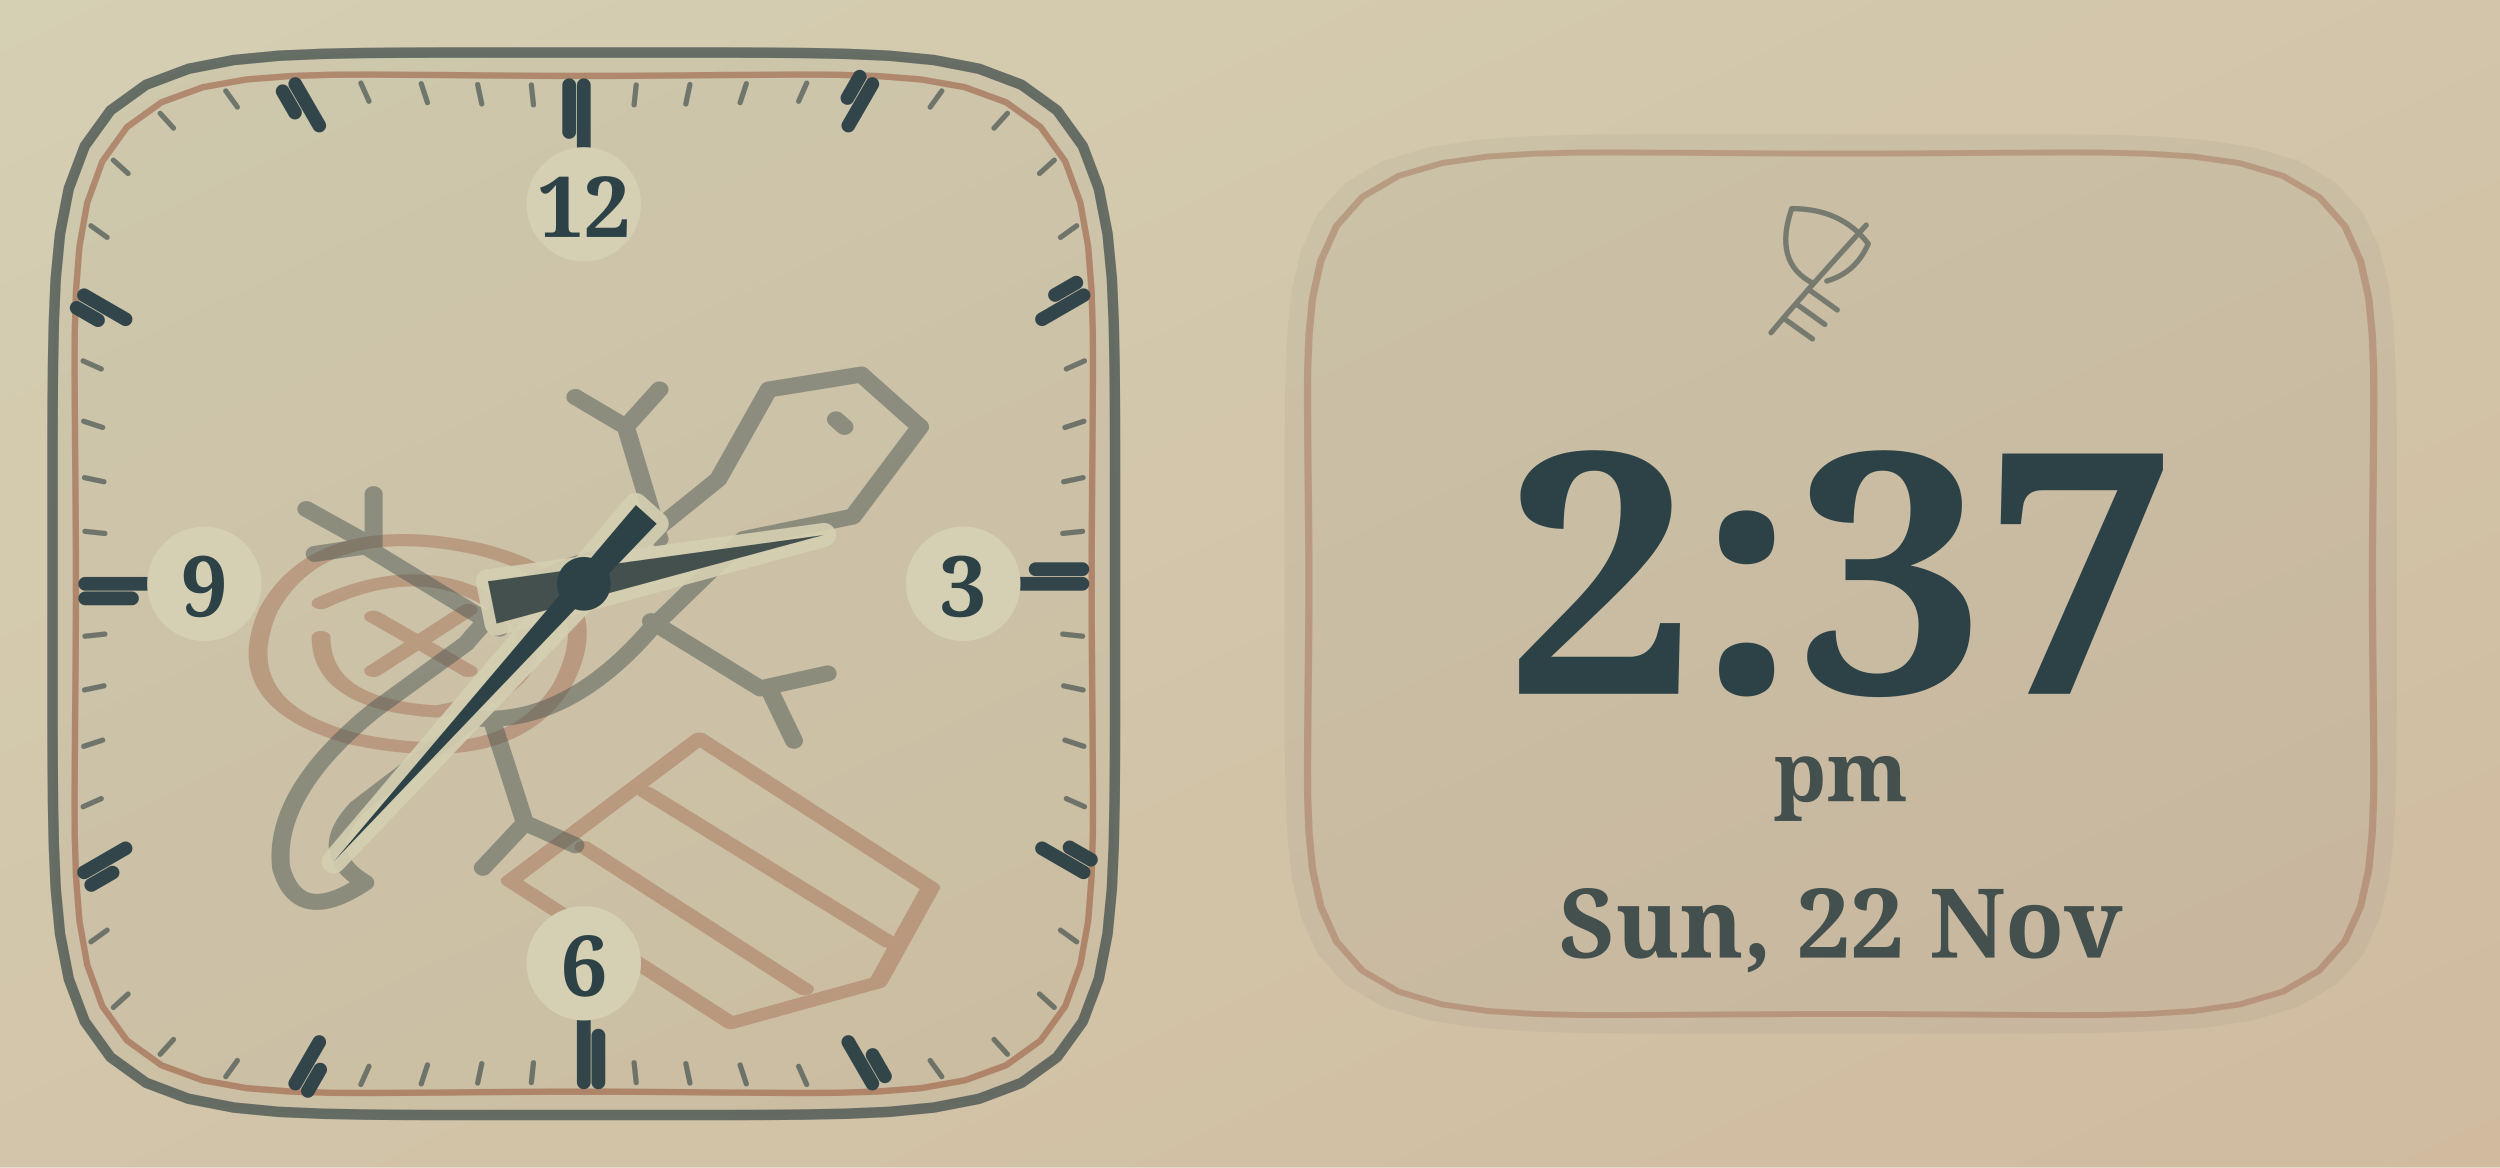
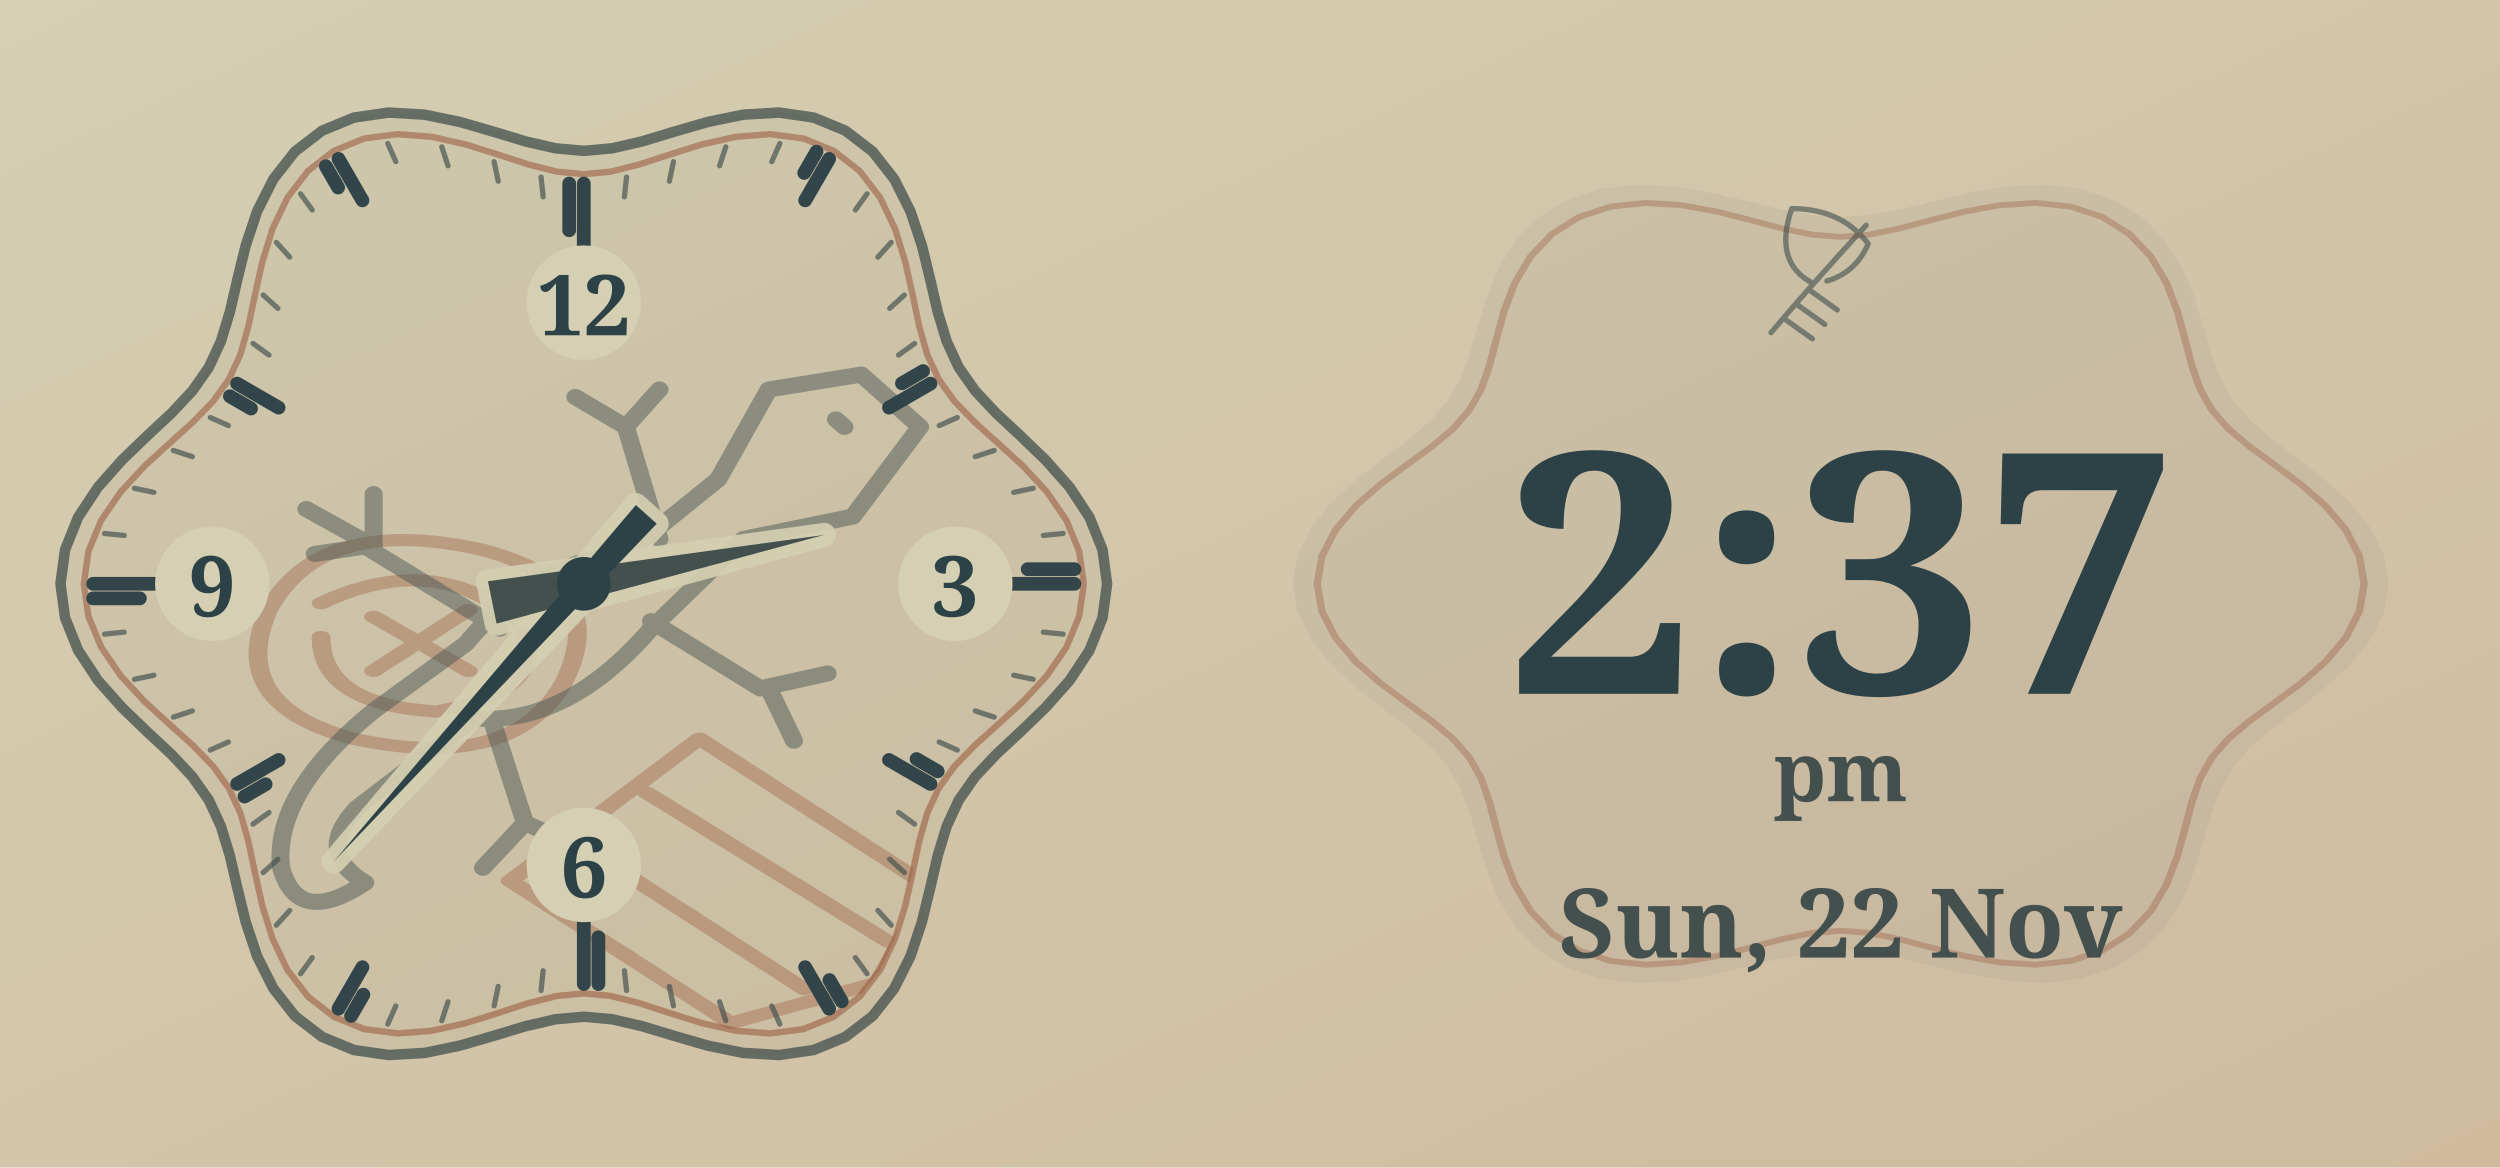
<svg xmlns="http://www.w3.org/2000/svg" width="364" height="170" viewBox="0 0 364 170">
  <defs>
    <linearGradient id="paint" x1="0" y1="0" x2="1" y2="1">
      <stop stop-color="#D5CFB3" />
      <stop offset="1" stop-color="#D0BB9F" />
    </linearGradient>
    <clipPath id="face">
-       <path d="M 93.5 50 L 93.5 52.85 L 93.52 55.73 L 93.54 58.66 L 93.57 61.67 L 93.59 64.8 L 93.61 68.07 L 93.6 71.5 L 93.49 75.11 L 93.2 78.86 L 92.53 82.63 L 91.24 86.17 L 89.12 89.12 L 86.17 91.24 L 82.63 92.53 L 78.86 93.2 L 75.11 93.49 L 71.5 93.6 L 68.07 93.61 L 64.8 93.59 L 61.67 93.57 L 58.66 93.54 L 55.73 93.52 L 52.85 93.5 L 50 93.5 L 47.15 93.5 L 44.27 93.52 L 41.34 93.54 L 38.33 93.57 L 35.2 93.59 L 31.93 93.61 L 28.5 93.6 L 24.89 93.49 L 21.14 93.2 L 17.37 92.53 L 13.83 91.24 L 10.88 89.12 L 8.76 86.17 L 7.47 82.63 L 6.8 78.86 L 6.51 75.11 L 6.4 71.5 L 6.39 68.07 L 6.41 64.8 L 6.43 61.67 L 6.46 58.66 L 6.48 55.73 L 6.5 52.85 L 6.5 50 L 6.5 47.15 L 6.48 44.27 L 6.46 41.34 L 6.43 38.33 L 6.41 35.2 L 6.39 31.93 L 6.4 28.5 L 6.51 24.89 L 6.8 21.14 L 7.47 17.37 L 8.76 13.83 L 10.88 10.88 L 13.83 8.76 L 17.37 7.47 L 21.14 6.8 L 24.89 6.51 L 28.5 6.4 L 31.93 6.39 L 35.2 6.41 L 38.33 6.43 L 41.34 6.46 L 44.27 6.48 L 47.15 6.5 L 50 6.5 L 52.85 6.5 L 55.73 6.48 L 58.66 6.46 L 61.67 6.43 L 64.8 6.41 L 68.07 6.39 L 71.5 6.4 L 75.11 6.51 L 78.86 6.8 L 82.63 7.47 L 86.17 8.76 L 89.12 10.88 L 91.24 13.83 L 92.53 17.37 L 93.2 21.14 L 93.49 24.89 L 93.6 28.5 L 93.61 31.93 L 93.59 35.2 L 93.57 38.33 L 93.54 41.34 L 93.52 44.27 L 93.5 47.15 Z" transform="translate(0 0) scale(1.7 1.7)" />
+       <path d="M 92.82 50 L 92.43 52.78 L 91.33 55.44 L 89.65 57.89 L 87.62 60.08 L 85.48 62.04 L 83.46 63.86 L 81.73 65.65 L 80.38 67.54 L 79.41 69.65 L 78.73 72.05 L 78.17 74.71 L 77.54 77.54 L 76.66 80.4 L 75.38 83.07 L 73.62 85.36 L 71.41 87.08 L 68.81 88.14 L 65.95 88.51 L 63 88.28 L 60.08 87.62 L 57.31 86.75 L 54.73 85.91 L 52.31 85.3 L 50 85.08 L 47.69 85.3 L 45.27 85.91 L 42.69 86.75 L 39.92 87.62 L 37 88.28 L 34.05 88.51 L 31.19 88.14 L 28.59 87.08 L 26.38 85.36 L 24.62 83.07 L 23.34 80.4 L 22.46 77.54 L 21.83 74.71 L 21.27 72.05 L 20.59 69.65 L 19.62 67.54 L 18.27 65.65 L 16.54 63.86 L 14.52 62.04 L 12.38 60.08 L 10.35 57.89 L 8.67 55.44 L 7.57 52.78 L 7.18 50 L 7.57 47.22 L 8.67 44.56 L 10.35 42.11 L 12.38 39.92 L 14.52 37.96 L 16.54 36.14 L 18.27 34.35 L 19.62 32.46 L 20.59 30.35 L 21.27 27.95 L 21.83 25.29 L 22.46 22.46 L 23.34 19.6 L 24.62 16.93 L 26.38 14.64 L 28.59 12.92 L 31.19 11.86 L 34.05 11.49 L 37 11.72 L 39.92 12.38 L 42.69 13.25 L 45.27 14.09 L 47.69 14.7 L 50 14.92 L 52.31 14.7 L 54.73 14.09 L 57.31 13.25 L 60.08 12.38 L 63 11.72 L 65.95 11.49 L 68.81 11.86 L 71.41 12.92 L 73.62 14.64 L 75.38 16.93 L 76.66 19.6 L 77.54 22.46 L 78.17 25.29 L 78.73 27.95 L 79.41 30.35 L 80.38 32.46 L 81.73 34.35 L 83.46 36.14 L 85.48 37.96 L 87.62 39.92 L 89.65 42.11 L 91.33 44.56 L 92.43 47.22 Z" transform="translate(0 0) scale(1.7 1.7)" />
    </clipPath>
  </defs>
  <rect width="364" height="170" fill="url(#paint)" />
  <g font-family="Georgia,serif" style="font-variant-numeric:tabular-nums">
-     <path d="M 95.5 50 L 95.5 52.98 L 95.5 55.99 L 95.5 59.05 L 95.5 62.19 L 95.49 65.44 L 95.46 68.83 L 95.39 72.38 L 95.23 76.11 L 94.86 79.97 L 94.11 83.85 L 92.74 87.49 L 90.54 90.54 L 87.49 92.74 L 83.85 94.11 L 79.97 94.86 L 76.11 95.23 L 72.38 95.39 L 68.83 95.46 L 65.44 95.49 L 62.19 95.5 L 59.05 95.5 L 55.99 95.5 L 52.98 95.5 L 50 95.5 L 47.02 95.5 L 44.01 95.5 L 40.95 95.5 L 37.81 95.5 L 34.56 95.49 L 31.17 95.46 L 27.62 95.39 L 23.89 95.23 L 20.03 94.86 L 16.15 94.11 L 12.51 92.74 L 9.46 90.54 L 7.26 87.49 L 5.89 83.85 L 5.14 79.97 L 4.77 76.11 L 4.61 72.38 L 4.54 68.83 L 4.51 65.44 L 4.5 62.19 L 4.5 59.05 L 4.5 55.99 L 4.5 52.98 L 4.5 50 L 4.5 47.02 L 4.5 44.01 L 4.5 40.95 L 4.5 37.81 L 4.51 34.56 L 4.54 31.17 L 4.61 27.62 L 4.77 23.89 L 5.14 20.03 L 5.89 16.15 L 7.26 12.51 L 9.46 9.46 L 12.51 7.26 L 16.15 5.89 L 20.03 5.14 L 23.89 4.77 L 27.62 4.61 L 31.17 4.54 L 34.56 4.51 L 37.81 4.5 L 40.95 4.5 L 44.01 4.5 L 47.02 4.5 L 50 4.5 L 52.98 4.5 L 55.99 4.5 L 59.05 4.5 L 62.19 4.5 L 65.44 4.51 L 68.83 4.54 L 72.38 4.61 L 76.11 4.77 L 79.97 5.14 L 83.85 5.89 L 87.49 7.26 L 90.54 9.46 L 92.74 12.51 L 94.11 16.15 L 94.86 20.03 L 95.23 23.89 L 95.39 27.62 L 95.46 31.17 L 95.49 34.56 L 95.5 37.81 L 95.5 40.95 L 95.5 44.01 L 95.5 47.02 Z" transform="translate(0 0) scale(1.7 1.7)" fill="#2D4247" opacity="0.045" />
+     <path d="M 94.82 50 L 94.43 52.91 L 93.31 55.7 L 91.61 58.28 L 89.55 60.6 L 87.38 62.69 L 85.31 64.62 L 83.52 66.53 L 82.11 68.54 L 81.08 70.77 L 80.32 73.26 L 79.68 76.02 L 78.96 78.96 L 77.98 81.9 L 76.59 84.66 L 74.74 87.02 L 72.41 88.81 L 69.69 89.93 L 66.72 90.36 L 63.64 90.18 L 60.6 89.55 L 57.7 88.71 L 54.99 87.89 L 52.44 87.3 L 50 87.08 L 47.56 87.3 L 45.01 87.89 L 42.3 88.71 L 39.4 89.55 L 36.36 90.18 L 33.28 90.36 L 30.31 89.93 L 27.59 88.81 L 25.26 87.02 L 23.41 84.66 L 22.02 81.9 L 21.04 78.96 L 20.32 76.02 L 19.68 73.26 L 18.92 70.77 L 17.89 68.54 L 16.48 66.53 L 14.69 64.62 L 12.62 62.69 L 10.45 60.6 L 8.39 58.28 L 6.69 55.7 L 5.57 52.91 L 5.18 50 L 5.57 47.09 L 6.69 44.3 L 8.39 41.72 L 10.45 39.4 L 12.62 37.31 L 14.69 35.38 L 16.48 33.47 L 17.89 31.46 L 18.92 29.23 L 19.68 26.74 L 20.32 23.98 L 21.04 21.04 L 22.02 18.1 L 23.41 15.34 L 25.26 12.98 L 27.59 11.19 L 30.31 10.07 L 33.28 9.64 L 36.36 9.82 L 39.4 10.45 L 42.3 11.29 L 45.01 12.11 L 47.56 12.7 L 50 12.92 L 52.44 12.7 L 54.99 12.11 L 57.7 11.29 L 60.6 10.45 L 63.64 9.82 L 66.72 9.64 L 69.69 10.07 L 72.41 11.19 L 74.74 12.98 L 76.59 15.34 L 77.98 18.1 L 78.96 21.04 L 79.68 23.98 L 80.32 26.74 L 81.08 29.23 L 82.11 31.46 L 83.52 33.47 L 85.31 35.38 L 87.38 37.31 L 89.55 39.4 L 91.61 41.72 L 93.31 44.3 L 94.43 47.09 Z" transform="translate(0 0) scale(1.7 1.7)" fill="#2D4247" opacity="0.045" />
    <g clip-path="url(#face)">
      <path d="M 20 28 Q 25 14 40 19 Q 53 24 48 39 Q 43 52 28 47 Q 16 42 20 28 Z M 25 27 Q 36 19 44 30 Q 47 40 36 43 Q 25 42 25 32 M 61 47 L 83 69 L 78 83 L 64 89 L 43 68 Z M 50 63 L 71 84 M 56 55 L 79 77 M 30 29 L 39 37 M 39 28 L 30 37" transform="translate(8.5 61.2) scale(1.53 0.986)" fill="none" stroke="#98563B" stroke-width="1.8" stroke-linecap="round" stroke-linejoin="round" opacity="0.36" />
      <path d="M 25 67 Q 13 78 14 88 Q 16 96 24 90 Q 18 86 23 80 L 37 68 Q 48 69 58 56 L 69 44 L 82 41 L 90 29 L 83 22 L 72 24 L 66 36 L 55 46 Q 44 47 36 58 L 25 67 M 40 56 L 24 45 L 18 46 M 25 45 L 25 38 M 25 45 L 17 40 M 59 44 L 55 29 L 59 24 M 55 29 L 49 25 M 58 55 L 71 64 L 79 62 M 72 64 L 75 71 M 39 68 L 43 82 L 49 85 M 43 82 L 38 88 M 80 28 L 81 29" transform="translate(23.8 30.6) scale(1.224 1.088)" fill="none" stroke="#43504E" stroke-width="2.15" stroke-linecap="round" stroke-linejoin="round" opacity="0.47" />
    </g>
-     <path d="M 95.5 50 L 95.5 52.98 L 95.5 55.99 L 95.5 59.05 L 95.5 62.19 L 95.49 65.44 L 95.46 68.83 L 95.39 72.38 L 95.23 76.11 L 94.86 79.97 L 94.11 83.85 L 92.74 87.49 L 90.54 90.54 L 87.49 92.74 L 83.85 94.11 L 79.97 94.86 L 76.11 95.23 L 72.38 95.39 L 68.83 95.46 L 65.44 95.49 L 62.19 95.5 L 59.05 95.5 L 55.99 95.5 L 52.98 95.5 L 50 95.5 L 47.02 95.5 L 44.01 95.5 L 40.95 95.5 L 37.81 95.5 L 34.56 95.49 L 31.17 95.46 L 27.62 95.39 L 23.89 95.23 L 20.03 94.86 L 16.15 94.11 L 12.51 92.74 L 9.46 90.54 L 7.26 87.49 L 5.89 83.85 L 5.14 79.97 L 4.77 76.11 L 4.61 72.38 L 4.54 68.83 L 4.51 65.44 L 4.5 62.19 L 4.5 59.05 L 4.5 55.99 L 4.5 52.98 L 4.5 50 L 4.5 47.02 L 4.5 44.01 L 4.5 40.95 L 4.5 37.81 L 4.51 34.56 L 4.54 31.17 L 4.61 27.62 L 4.77 23.89 L 5.14 20.03 L 5.89 16.15 L 7.26 12.51 L 9.46 9.46 L 12.51 7.26 L 16.15 5.89 L 20.03 5.14 L 23.89 4.77 L 27.62 4.61 L 31.17 4.54 L 34.56 4.51 L 37.81 4.5 L 40.95 4.5 L 44.01 4.5 L 47.02 4.5 L 50 4.5 L 52.98 4.5 L 55.99 4.5 L 59.05 4.5 L 62.19 4.5 L 65.44 4.51 L 68.83 4.54 L 72.38 4.61 L 76.11 4.77 L 79.97 5.14 L 83.85 5.89 L 87.49 7.26 L 90.54 9.46 L 92.74 12.51 L 94.11 16.15 L 94.86 20.03 L 95.23 23.89 L 95.39 27.62 L 95.46 31.17 L 95.49 34.56 L 95.5 37.81 L 95.5 40.95 L 95.5 44.01 L 95.5 47.02 Z" transform="translate(0 0) scale(1.7 1.7)" fill="none" stroke="#43504E" stroke-width="0.9" stroke-linecap="round" stroke-linejoin="round" opacity="0.76" />
-     <path d="M 93.5 50 L 93.5 52.85 L 93.52 55.73 L 93.54 58.66 L 93.57 61.67 L 93.59 64.8 L 93.61 68.07 L 93.6 71.5 L 93.49 75.11 L 93.2 78.86 L 92.53 82.63 L 91.24 86.17 L 89.12 89.12 L 86.17 91.24 L 82.63 92.53 L 78.86 93.2 L 75.11 93.49 L 71.5 93.6 L 68.07 93.61 L 64.8 93.59 L 61.67 93.57 L 58.66 93.54 L 55.73 93.52 L 52.85 93.5 L 50 93.5 L 47.15 93.5 L 44.27 93.52 L 41.34 93.54 L 38.33 93.57 L 35.2 93.59 L 31.93 93.61 L 28.5 93.6 L 24.89 93.49 L 21.14 93.2 L 17.37 92.53 L 13.83 91.24 L 10.88 89.12 L 8.76 86.17 L 7.47 82.63 L 6.8 78.86 L 6.51 75.11 L 6.4 71.5 L 6.39 68.07 L 6.41 64.8 L 6.43 61.67 L 6.46 58.66 L 6.48 55.73 L 6.5 52.85 L 6.5 50 L 6.5 47.15 L 6.48 44.27 L 6.46 41.34 L 6.43 38.33 L 6.41 35.2 L 6.39 31.93 L 6.4 28.5 L 6.51 24.89 L 6.8 21.14 L 7.47 17.37 L 8.76 13.83 L 10.88 10.88 L 13.83 8.76 L 17.37 7.47 L 21.14 6.8 L 24.89 6.51 L 28.5 6.4 L 31.93 6.39 L 35.2 6.41 L 38.33 6.43 L 41.34 6.46 L 44.27 6.48 L 47.15 6.5 L 50 6.5 L 52.85 6.5 L 55.73 6.48 L 58.66 6.46 L 61.67 6.43 L 64.8 6.41 L 68.07 6.39 L 71.5 6.4 L 75.11 6.51 L 78.86 6.8 L 82.63 7.47 L 86.17 8.76 L 89.12 10.88 L 91.24 13.83 L 92.53 17.37 L 93.2 21.14 L 93.49 24.89 L 93.6 28.5 L 93.61 31.93 L 93.59 35.2 L 93.57 38.33 L 93.54 41.34 L 93.52 44.27 L 93.5 47.15 Z" transform="translate(0 0) scale(1.7 1.7)" fill="none" stroke="#98563B" stroke-width="0.55" stroke-linecap="round" stroke-linejoin="round" opacity="0.55" />
-     <path d="M 54.31 8.98 L 54.49 7.28 M 58.74 8.9 L 59.09 7.24 M 63.39 8.79 L 63.92 7.17 M 68.4 8.67 L 69.09 7.12 M 79.67 9.17 L 80.66 7.79 M 85.14 10.97 L 86.28 9.71 M 89.03 14.86 L 90.29 13.72 M 90.83 20.33 L 92.21 19.34 M 91.33 31.6 L 92.88 30.91 M 91.21 36.61 L 92.83 36.08 M 91.1 41.26 L 92.76 40.91 M 91.02 45.69 L 92.72 45.51 M 91.02 54.31 L 92.72 54.49 M 91.1 58.74 L 92.76 59.09 M 91.21 63.39 L 92.83 63.92 M 91.33 68.4 L 92.88 69.09 M 90.83 79.67 L 92.21 80.66 M 89.03 85.14 L 90.29 86.28 M 85.14 89.03 L 86.28 90.29 M 79.67 90.83 L 80.66 92.21 M 68.4 91.33 L 69.09 92.88 M 63.39 91.21 L 63.92 92.83 M 58.74 91.1 L 59.09 92.76 M 54.31 91.02 L 54.49 92.72 M 45.69 91.02 L 45.51 92.72 M 41.26 91.1 L 40.91 92.76 M 36.61 91.21 L 36.08 92.83 M 31.6 91.33 L 30.91 92.88 M 20.33 90.83 L 19.34 92.21 M 14.86 89.03 L 13.72 90.29 M 10.97 85.14 L 9.71 86.28 M 9.17 79.67 L 7.79 80.66 M 8.67 68.4 L 7.12 69.09 M 8.79 63.39 L 7.17 63.92 M 8.9 58.74 L 7.24 59.09 M 8.98 54.31 L 7.28 54.49 M 8.98 45.69 L 7.28 45.51 M 8.9 41.26 L 7.24 40.91 M 8.79 36.61 L 7.17 36.08 M 8.67 31.6 L 7.12 30.91 M 9.17 20.33 L 7.79 19.34 M 10.97 14.86 L 9.71 13.72 M 14.86 10.97 L 13.72 9.71 M 20.33 9.17 L 19.34 7.79 M 31.6 8.67 L 30.91 7.12 M 36.61 8.79 L 36.08 7.17 M 41.26 8.9 L 40.91 7.24 M 45.69 8.98 L 45.51 7.28" transform="translate(0 0) scale(1.7 1.7)" fill="none" stroke="#43504E" stroke-width="0.45" stroke-linecap="round" stroke-linejoin="round" opacity="0.68" />
-     <path d="M 50 13.3 L 50 7.3 M 48.75 11.3 L 48.75 7.3 M 72.66 10.75 L 74.71 7.2 M 72.58 8.39 L 73.63 6.57 M 89.25 27.34 L 92.8 25.29 M 90.36 25.26 L 92.18 24.21 M 86.7 50 L 92.7 50 M 88.7 48.75 L 92.7 48.75 M 89.25 72.66 L 92.8 74.71 M 91.61 72.58 L 93.43 73.63 M 72.66 89.25 L 74.71 92.8 M 74.74 90.36 L 75.79 92.18 M 50 86.7 L 50 92.7 M 51.25 88.7 L 51.25 92.7 M 27.34 89.25 L 25.29 92.8 M 27.42 91.61 L 26.37 93.43 M 10.75 72.66 L 7.2 74.71 M 9.64 74.74 L 7.82 75.79 M 13.3 50 L 7.3 50 M 11.3 51.25 L 7.3 51.25 M 10.75 27.34 L 7.2 25.29 M 8.39 27.42 L 6.57 26.37 M 27.34 10.75 L 25.29 7.2 M 25.26 9.64 L 24.21 7.82" transform="translate(0 0) scale(1.7 1.7)" fill="none" stroke="#2D4247" stroke-width="1.18" stroke-linecap="round" stroke-linejoin="round" opacity="0.97" />
-     <circle cx="85" cy="29.75" r="8.33" fill="#D5CFB3" />
-     <text x="85" y="29.75" font-size="12.24" font-weight="650" fill="#2D4247" text-anchor="middle" dominant-baseline="central" alignment-baseline="central">12</text>
-     <circle cx="140.25" cy="85" r="8.33" fill="#D5CFB3" />
-     <text x="140.25" y="85" font-size="12.24" font-weight="650" fill="#2D4247" text-anchor="middle" dominant-baseline="central" alignment-baseline="central">3</text>
-     <circle cx="85" cy="140.25" r="8.33" fill="#D5CFB3" />
-     <text x="85" y="140.25" font-size="12.24" font-weight="650" fill="#2D4247" text-anchor="middle" dominant-baseline="central" alignment-baseline="central">6</text>
-     <circle cx="29.75" cy="85" r="8.33" fill="#D5CFB3" />
-     <text x="29.75" y="85" font-size="12.24" font-weight="650" fill="#2D4247" text-anchor="middle" dominant-baseline="central" alignment-baseline="central">9</text>
+     <path d="M 94.82 50 L 94.43 52.91 L 93.31 55.7 L 91.61 58.28 L 89.55 60.6 L 87.38 62.69 L 85.31 64.62 L 83.52 66.53 L 82.11 68.54 L 81.08 70.77 L 80.32 73.26 L 79.68 76.02 L 78.96 78.96 L 77.98 81.9 L 76.59 84.66 L 74.74 87.02 L 72.41 88.81 L 69.69 89.93 L 66.72 90.36 L 63.64 90.18 L 60.6 89.55 L 57.7 88.71 L 54.99 87.89 L 52.44 87.3 L 50 87.08 L 47.56 87.3 L 45.01 87.89 L 42.3 88.71 L 39.4 89.55 L 36.36 90.18 L 33.28 90.36 L 30.31 89.93 L 27.59 88.81 L 25.26 87.02 L 23.41 84.66 L 22.02 81.9 L 21.04 78.96 L 20.32 76.02 L 19.68 73.26 L 18.92 70.77 L 17.89 68.54 L 16.48 66.53 L 14.69 64.62 L 12.62 62.69 L 10.45 60.6 L 8.39 58.28 L 6.69 55.7 L 5.57 52.91 L 5.18 50 L 5.57 47.09 L 6.69 44.3 L 8.39 41.72 L 10.45 39.4 L 12.62 37.31 L 14.69 35.38 L 16.48 33.47 L 17.89 31.46 L 18.92 29.23 L 19.68 26.74 L 20.32 23.98 L 21.04 21.04 L 22.02 18.1 L 23.41 15.34 L 25.26 12.98 L 27.59 11.19 L 30.31 10.07 L 33.28 9.64 L 36.36 9.82 L 39.4 10.45 L 42.3 11.29 L 45.01 12.11 L 47.56 12.7 L 50 12.92 L 52.44 12.7 L 54.99 12.11 L 57.7 11.29 L 60.6 10.45 L 63.64 9.82 L 66.72 9.64 L 69.69 10.07 L 72.41 11.19 L 74.74 12.98 L 76.59 15.34 L 77.98 18.1 L 78.96 21.04 L 79.68 23.98 L 80.32 26.74 L 81.08 29.23 L 82.11 31.46 L 83.52 33.47 L 85.31 35.38 L 87.38 37.31 L 89.55 39.4 L 91.61 41.72 L 93.31 44.3 L 94.43 47.09 Z" transform="translate(0 0) scale(1.7 1.7)" fill="none" stroke="#43504E" stroke-width="0.9" stroke-linecap="round" stroke-linejoin="round" opacity="0.76" />
+     <path d="M 92.82 50 L 92.43 52.78 L 91.33 55.44 L 89.65 57.89 L 87.62 60.08 L 85.48 62.04 L 83.46 63.86 L 81.73 65.65 L 80.38 67.54 L 79.41 69.65 L 78.73 72.05 L 78.17 74.71 L 77.54 77.54 L 76.66 80.4 L 75.38 83.07 L 73.62 85.36 L 71.41 87.08 L 68.81 88.14 L 65.95 88.51 L 63 88.28 L 60.08 87.62 L 57.31 86.75 L 54.73 85.91 L 52.31 85.3 L 50 85.08 L 47.69 85.3 L 45.27 85.91 L 42.69 86.75 L 39.92 87.62 L 37 88.28 L 34.05 88.51 L 31.19 88.14 L 28.59 87.08 L 26.38 85.36 L 24.62 83.07 L 23.34 80.4 L 22.46 77.54 L 21.83 74.71 L 21.27 72.05 L 20.59 69.65 L 19.62 67.54 L 18.27 65.65 L 16.54 63.86 L 14.52 62.04 L 12.38 60.08 L 10.35 57.89 L 8.67 55.44 L 7.57 52.78 L 7.18 50 L 7.57 47.22 L 8.67 44.56 L 10.35 42.11 L 12.38 39.92 L 14.52 37.96 L 16.54 36.14 L 18.27 34.35 L 19.62 32.46 L 20.59 30.35 L 21.27 27.95 L 21.83 25.29 L 22.46 22.46 L 23.34 19.6 L 24.62 16.93 L 26.38 14.64 L 28.59 12.92 L 31.19 11.86 L 34.05 11.49 L 37 11.72 L 39.92 12.38 L 42.69 13.25 L 45.27 14.09 L 47.69 14.7 L 50 14.92 L 52.31 14.7 L 54.73 14.09 L 57.31 13.25 L 60.08 12.38 L 63 11.72 L 65.95 11.49 L 68.81 11.86 L 71.41 12.92 L 73.62 14.64 L 75.38 16.93 L 76.66 19.6 L 77.54 22.46 L 78.17 25.29 L 78.73 27.95 L 79.41 30.35 L 80.38 32.46 L 81.73 34.35 L 83.46 36.14 L 85.48 37.96 L 87.62 39.92 L 89.65 42.11 L 91.33 44.56 L 92.43 47.22 Z" transform="translate(0 0) scale(1.7 1.7)" fill="none" stroke="#98563B" stroke-width="0.55" stroke-linecap="round" stroke-linejoin="round" opacity="0.55" />
+     <path d="M 53.48 16.86 L 53.66 15.17 M 57.33 15.52 L 57.68 13.85 M 61.63 14.2 L 62.16 12.58 M 66.1 13.84 L 66.79 12.29 M 73.26 17.98 L 74.26 16.6 M 75.19 22.02 L 76.33 20.76 M 76.2 26.41 L 77.46 25.27 M 76.96 30.41 L 78.33 29.42 M 80.44 36.45 L 81.99 35.76 M 83.53 39.11 L 85.15 38.58 M 86.82 42.17 L 88.49 41.82 M 89.36 45.86 L 91.05 45.69 M 89.36 54.14 L 91.05 54.31 M 86.82 57.83 L 88.49 58.18 M 83.53 60.89 L 85.15 61.42 M 80.44 63.55 L 81.99 64.24 M 76.96 69.59 L 78.33 70.58 M 76.2 73.59 L 77.46 74.73 M 75.19 77.98 L 76.33 79.24 M 73.26 82.02 L 74.26 83.4 M 66.1 86.16 L 66.79 87.71 M 61.63 85.8 L 62.16 87.42 M 57.33 84.48 L 57.68 86.15 M 53.48 83.14 L 53.66 84.83 M 46.52 83.14 L 46.34 84.83 M 42.67 84.48 L 42.32 86.15 M 38.37 85.8 L 37.84 87.42 M 33.9 86.16 L 33.21 87.71 M 26.74 82.02 L 25.74 83.4 M 24.81 77.98 L 23.67 79.24 M 23.8 73.59 L 22.54 74.73 M 23.04 69.59 L 21.67 70.58 M 19.56 63.55 L 18.01 64.24 M 16.47 60.89 L 14.85 61.42 M 13.18 57.83 L 11.51 58.18 M 10.64 54.14 L 8.95 54.31 M 10.64 45.86 L 8.95 45.69 M 13.18 42.17 L 11.51 41.82 M 16.47 39.11 L 14.85 38.58 M 19.56 36.45 L 18.01 35.76 M 23.04 30.41 L 21.67 29.42 M 23.8 26.41 L 22.54 25.27 M 24.81 22.02 L 23.67 20.76 M 26.74 17.98 L 25.74 16.6 M 33.9 13.84 L 33.21 12.29 M 38.37 14.2 L 37.84 12.58 M 42.67 15.52 L 42.32 13.85 M 46.52 16.86 L 46.34 15.17" transform="translate(0 0) scale(1.7 1.7)" fill="none" stroke="#43504E" stroke-width="0.45" stroke-linecap="round" stroke-linejoin="round" opacity="0.68" />
+     <path d="M 50 21.72 L 50 15.72 M 48.75 19.72 L 48.75 15.72 M 68.96 17.16 L 71.01 13.61 M 68.88 14.81 L 69.93 12.99 M 76.14 34.91 L 79.69 32.86 M 77.25 32.83 L 79.06 31.78 M 86.02 50 L 92.02 50 M 88.02 48.75 L 92.02 48.75 M 76.14 65.09 L 79.69 67.14 M 78.5 65.01 L 80.31 66.06 M 68.96 82.84 L 71.01 86.39 M 71.04 83.94 L 72.09 85.76 M 50 78.28 L 50 84.28 M 51.25 80.28 L 51.25 84.28 M 31.04 82.84 L 28.99 86.39 M 31.12 85.19 L 30.07 87.01 M 23.86 65.09 L 20.31 67.14 M 22.75 67.17 L 20.94 68.22 M 13.98 50 L 7.98 50 M 11.98 51.25 L 7.98 51.25 M 23.86 34.91 L 20.31 32.86 M 21.5 34.99 L 19.69 33.94 M 31.04 17.16 L 28.99 13.61 M 28.96 16.06 L 27.91 14.24" transform="translate(0 0) scale(1.7 1.7)" fill="none" stroke="#2D4247" stroke-width="1.18" stroke-linecap="round" stroke-linejoin="round" opacity="0.97" />
+     <circle cx="85" cy="44.064" r="8.33" fill="#D5CFB3" />
+     <text x="85" y="44.064" font-size="12.24" font-weight="650" fill="#2D4247" text-anchor="middle" dominant-baseline="central" alignment-baseline="central">12</text>
+     <circle cx="139.094" cy="85" r="8.33" fill="#D5CFB3" />
+     <text x="139.094" y="85" font-size="12.24" font-weight="650" fill="#2D4247" text-anchor="middle" dominant-baseline="central" alignment-baseline="central">3</text>
+     <circle cx="85" cy="125.936" r="8.33" fill="#D5CFB3" />
+     <text x="85" y="125.936" font-size="12.24" font-weight="650" fill="#2D4247" text-anchor="middle" dominant-baseline="central" alignment-baseline="central">6</text>
+     <circle cx="30.906" cy="85" r="8.33" fill="#D5CFB3" />
+     <text x="30.906" y="85" font-size="12.24" font-weight="650" fill="#2D4247" text-anchor="middle" dominant-baseline="central" alignment-baseline="central">9</text>
    <path d="M 41.792 49.782 L 70.578 45.813 L 42.529 53.408 Z" transform="translate(0 0) scale(1.7 1.7)" fill="none" stroke="#D5CFB3" stroke-width="2.05" stroke-linecap="round" stroke-linejoin="round" opacity="0.9" />
    <path d="M 56.245 44.858 L 28.588 73.781 L 54.461 43.252 Z" transform="translate(0 0) scale(1.7 1.7)" fill="none" stroke="#D5CFB3" stroke-width="2.05" stroke-linecap="round" stroke-linejoin="round" opacity="0.9" />
    <path d="M 41.792 49.782 L 70.578 45.813 L 42.529 53.408 Z" transform="translate(0 0) scale(1.7 1.7)" fill="#43504E" opacity="1" />
    <path d="M 56.245 44.858 L 28.588 73.781 L 54.461 43.252 Z" transform="translate(0 0) scale(1.7 1.7)" fill="#2D4247" opacity="1" />
    <circle cx="85" cy="85" r="3.91" fill="#2D4247" />
-     <path d="M 95.5 50 L 95.5 52.98 L 95.5 55.99 L 95.5 59.05 L 95.5 62.19 L 95.49 65.44 L 95.46 68.83 L 95.39 72.38 L 95.23 76.11 L 94.86 79.97 L 94.11 83.85 L 92.74 87.49 L 90.54 90.54 L 87.49 92.74 L 83.85 94.11 L 79.97 94.86 L 76.11 95.23 L 72.38 95.39 L 68.83 95.46 L 65.44 95.49 L 62.19 95.5 L 59.05 95.5 L 55.99 95.5 L 52.98 95.5 L 50 95.5 L 47.02 95.5 L 44.01 95.5 L 40.95 95.5 L 37.81 95.5 L 34.56 95.49 L 31.17 95.46 L 27.62 95.39 L 23.89 95.23 L 20.03 94.86 L 16.15 94.11 L 12.51 92.74 L 9.46 90.54 L 7.26 87.49 L 5.89 83.85 L 5.14 79.97 L 4.77 76.11 L 4.61 72.38 L 4.54 68.83 L 4.51 65.44 L 4.5 62.19 L 4.5 59.05 L 4.5 55.99 L 4.5 52.98 L 4.5 50 L 4.5 47.02 L 4.5 44.01 L 4.5 40.95 L 4.5 37.81 L 4.51 34.56 L 4.54 31.17 L 4.61 27.62 L 4.77 23.89 L 5.14 20.03 L 5.89 16.15 L 7.26 12.51 L 9.46 9.46 L 12.51 7.26 L 16.15 5.89 L 20.03 5.14 L 23.89 4.77 L 27.62 4.61 L 31.17 4.54 L 34.56 4.51 L 37.81 4.5 L 40.95 4.5 L 44.01 4.5 L 47.02 4.5 L 50 4.5 L 52.98 4.5 L 55.99 4.5 L 59.05 4.5 L 62.19 4.5 L 65.44 4.51 L 68.83 4.54 L 72.38 4.61 L 76.11 4.77 L 79.97 5.14 L 83.85 5.89 L 87.49 7.26 L 90.54 9.46 L 92.74 12.51 L 94.11 16.15 L 94.86 20.03 L 95.23 23.89 L 95.39 27.62 L 95.46 31.17 L 95.49 34.56 L 95.5 37.81 L 95.5 40.95 L 95.5 44.01 L 95.5 47.02 Z" transform="translate(179 13) scale(1.78 1.44)" fill="#2D4247" opacity="0.052" />
-     <path d="M 93.5 50 L 93.5 52.85 L 93.52 55.73 L 93.54 58.66 L 93.57 61.67 L 93.59 64.8 L 93.61 68.07 L 93.6 71.5 L 93.49 75.11 L 93.2 78.86 L 92.53 82.63 L 91.24 86.17 L 89.12 89.12 L 86.17 91.24 L 82.63 92.53 L 78.86 93.2 L 75.11 93.49 L 71.5 93.6 L 68.07 93.61 L 64.8 93.59 L 61.67 93.57 L 58.66 93.54 L 55.73 93.52 L 52.85 93.5 L 50 93.5 L 47.15 93.5 L 44.27 93.52 L 41.34 93.54 L 38.33 93.57 L 35.2 93.59 L 31.93 93.61 L 28.5 93.6 L 24.89 93.49 L 21.14 93.2 L 17.37 92.53 L 13.83 91.24 L 10.88 89.12 L 8.76 86.17 L 7.47 82.63 L 6.8 78.86 L 6.51 75.11 L 6.4 71.5 L 6.39 68.07 L 6.41 64.8 L 6.43 61.67 L 6.46 58.66 L 6.48 55.73 L 6.5 52.85 L 6.5 50 L 6.5 47.15 L 6.48 44.27 L 6.46 41.34 L 6.43 38.33 L 6.41 35.2 L 6.39 31.93 L 6.4 28.5 L 6.51 24.89 L 6.8 21.14 L 7.47 17.37 L 8.76 13.83 L 10.88 10.88 L 13.83 8.76 L 17.37 7.47 L 21.14 6.8 L 24.89 6.51 L 28.5 6.4 L 31.93 6.39 L 35.2 6.41 L 38.33 6.43 L 41.34 6.46 L 44.27 6.48 L 47.15 6.5 L 50 6.5 L 52.85 6.5 L 55.73 6.48 L 58.66 6.46 L 61.67 6.43 L 64.8 6.41 L 68.07 6.39 L 71.5 6.4 L 75.11 6.51 L 78.86 6.8 L 82.63 7.47 L 86.17 8.76 L 89.12 10.88 L 91.24 13.83 L 92.53 17.37 L 93.2 21.14 L 93.49 24.89 L 93.6 28.5 L 93.61 31.93 L 93.59 35.2 L 93.57 38.33 L 93.54 41.34 L 93.52 44.27 L 93.5 47.15 Z" transform="translate(179 13) scale(1.78 1.44)" fill="none" stroke="#98563B" stroke-width="0.6" stroke-linecap="round" stroke-linejoin="round" opacity="0.35" />
+     <path d="M 94.82 50 L 94.43 52.91 L 93.31 55.7 L 91.61 58.28 L 89.55 60.6 L 87.38 62.69 L 85.31 64.62 L 83.52 66.53 L 82.11 68.54 L 81.08 70.77 L 80.32 73.26 L 79.68 76.02 L 78.96 78.96 L 77.98 81.9 L 76.59 84.66 L 74.74 87.02 L 72.41 88.81 L 69.69 89.93 L 66.72 90.36 L 63.64 90.18 L 60.6 89.55 L 57.7 88.71 L 54.99 87.89 L 52.44 87.3 L 50 87.08 L 47.56 87.3 L 45.01 87.89 L 42.3 88.71 L 39.4 89.55 L 36.36 90.18 L 33.28 90.36 L 30.31 89.93 L 27.59 88.81 L 25.26 87.02 L 23.41 84.66 L 22.02 81.9 L 21.04 78.96 L 20.32 76.02 L 19.68 73.26 L 18.92 70.77 L 17.89 68.54 L 16.48 66.53 L 14.69 64.62 L 12.62 62.69 L 10.45 60.6 L 8.39 58.28 L 6.69 55.7 L 5.57 52.91 L 5.18 50 L 5.57 47.09 L 6.69 44.3 L 8.39 41.72 L 10.45 39.4 L 12.62 37.31 L 14.69 35.38 L 16.48 33.47 L 17.89 31.46 L 18.92 29.23 L 19.68 26.74 L 20.32 23.98 L 21.04 21.04 L 22.02 18.1 L 23.41 15.34 L 25.26 12.98 L 27.59 11.19 L 30.31 10.07 L 33.28 9.64 L 36.36 9.82 L 39.4 10.45 L 42.3 11.29 L 45.01 12.11 L 47.56 12.7 L 50 12.92 L 52.44 12.7 L 54.99 12.11 L 57.7 11.29 L 60.6 10.45 L 63.64 9.82 L 66.72 9.64 L 69.69 10.07 L 72.41 11.19 L 74.74 12.98 L 76.59 15.34 L 77.98 18.1 L 78.96 21.04 L 79.68 23.98 L 80.32 26.74 L 81.08 29.23 L 82.11 31.46 L 83.52 33.47 L 85.31 35.38 L 87.38 37.31 L 89.55 39.4 L 91.61 41.72 L 93.31 44.3 L 94.43 47.09 Z" transform="translate(179 13) scale(1.78 1.44)" fill="#2D4247" opacity="0.052" />
+     <path d="M 92.82 50 L 92.43 52.78 L 91.33 55.44 L 89.65 57.89 L 87.62 60.08 L 85.48 62.04 L 83.46 63.86 L 81.73 65.65 L 80.38 67.54 L 79.41 69.65 L 78.73 72.05 L 78.17 74.71 L 77.54 77.54 L 76.66 80.4 L 75.38 83.07 L 73.62 85.36 L 71.41 87.08 L 68.81 88.14 L 65.95 88.51 L 63 88.28 L 60.08 87.62 L 57.31 86.75 L 54.73 85.91 L 52.31 85.3 L 50 85.08 L 47.69 85.3 L 45.27 85.91 L 42.69 86.75 L 39.92 87.62 L 37 88.28 L 34.05 88.51 L 31.19 88.14 L 28.59 87.08 L 26.38 85.36 L 24.62 83.07 L 23.34 80.4 L 22.46 77.54 L 21.83 74.71 L 21.27 72.05 L 20.59 69.65 L 19.62 67.54 L 18.27 65.65 L 16.54 63.86 L 14.52 62.04 L 12.38 60.08 L 10.35 57.89 L 8.67 55.44 L 7.57 52.78 L 7.18 50 L 7.57 47.22 L 8.67 44.56 L 10.35 42.11 L 12.38 39.92 L 14.52 37.96 L 16.54 36.14 L 18.27 34.35 L 19.62 32.46 L 20.59 30.35 L 21.27 27.95 L 21.83 25.29 L 22.46 22.46 L 23.34 19.6 L 24.62 16.93 L 26.38 14.64 L 28.59 12.92 L 31.19 11.86 L 34.05 11.49 L 37 11.72 L 39.92 12.38 L 42.69 13.25 L 45.27 14.09 L 47.69 14.7 L 50 14.92 L 52.31 14.7 L 54.73 14.09 L 57.31 13.25 L 60.08 12.38 L 63 11.72 L 65.95 11.49 L 68.81 11.86 L 71.41 12.92 L 73.62 14.64 L 75.38 16.93 L 76.66 19.6 L 77.54 22.46 L 78.17 25.29 L 78.73 27.95 L 79.41 30.35 L 80.38 32.46 L 81.73 34.35 L 83.46 36.14 L 85.48 37.96 L 87.62 39.92 L 89.65 42.11 L 91.33 44.56 L 92.43 47.22 Z" transform="translate(179 13) scale(1.78 1.44)" fill="none" stroke="#98563B" stroke-width="0.6" stroke-linecap="round" stroke-linejoin="round" opacity="0.35" />
    <path d="M 18 83 Q 33 65 64 31 M 38 59 Q 19 49 28 23 Q 52 23 65 40 Q 59 54 45 58 M 24 76 L 38 86 M 30 69 L 44 79 M 36 62 L 50 72" transform="translate(252.45 23.45) scale(0.301 0.301)" fill="none" stroke="#43504E" stroke-width="2.6" stroke-linecap="round" stroke-linejoin="round" opacity="0.62" />
    <text x="268" y="82" font-size="49" font-weight="650" fill="#2D4247" text-anchor="middle" dominant-baseline="central" alignment-baseline="central">2:37</text>
    <text x="268" y="112" font-size="12" font-weight="600" fill="#43504E" text-anchor="middle" dominant-baseline="central" alignment-baseline="central">pm</text>
    <text x="268" y="134" font-size="14" font-weight="600" fill="#43504E" text-anchor="middle" dominant-baseline="central" alignment-baseline="central">Sun, 22 Nov</text>
  </g>
</svg>
